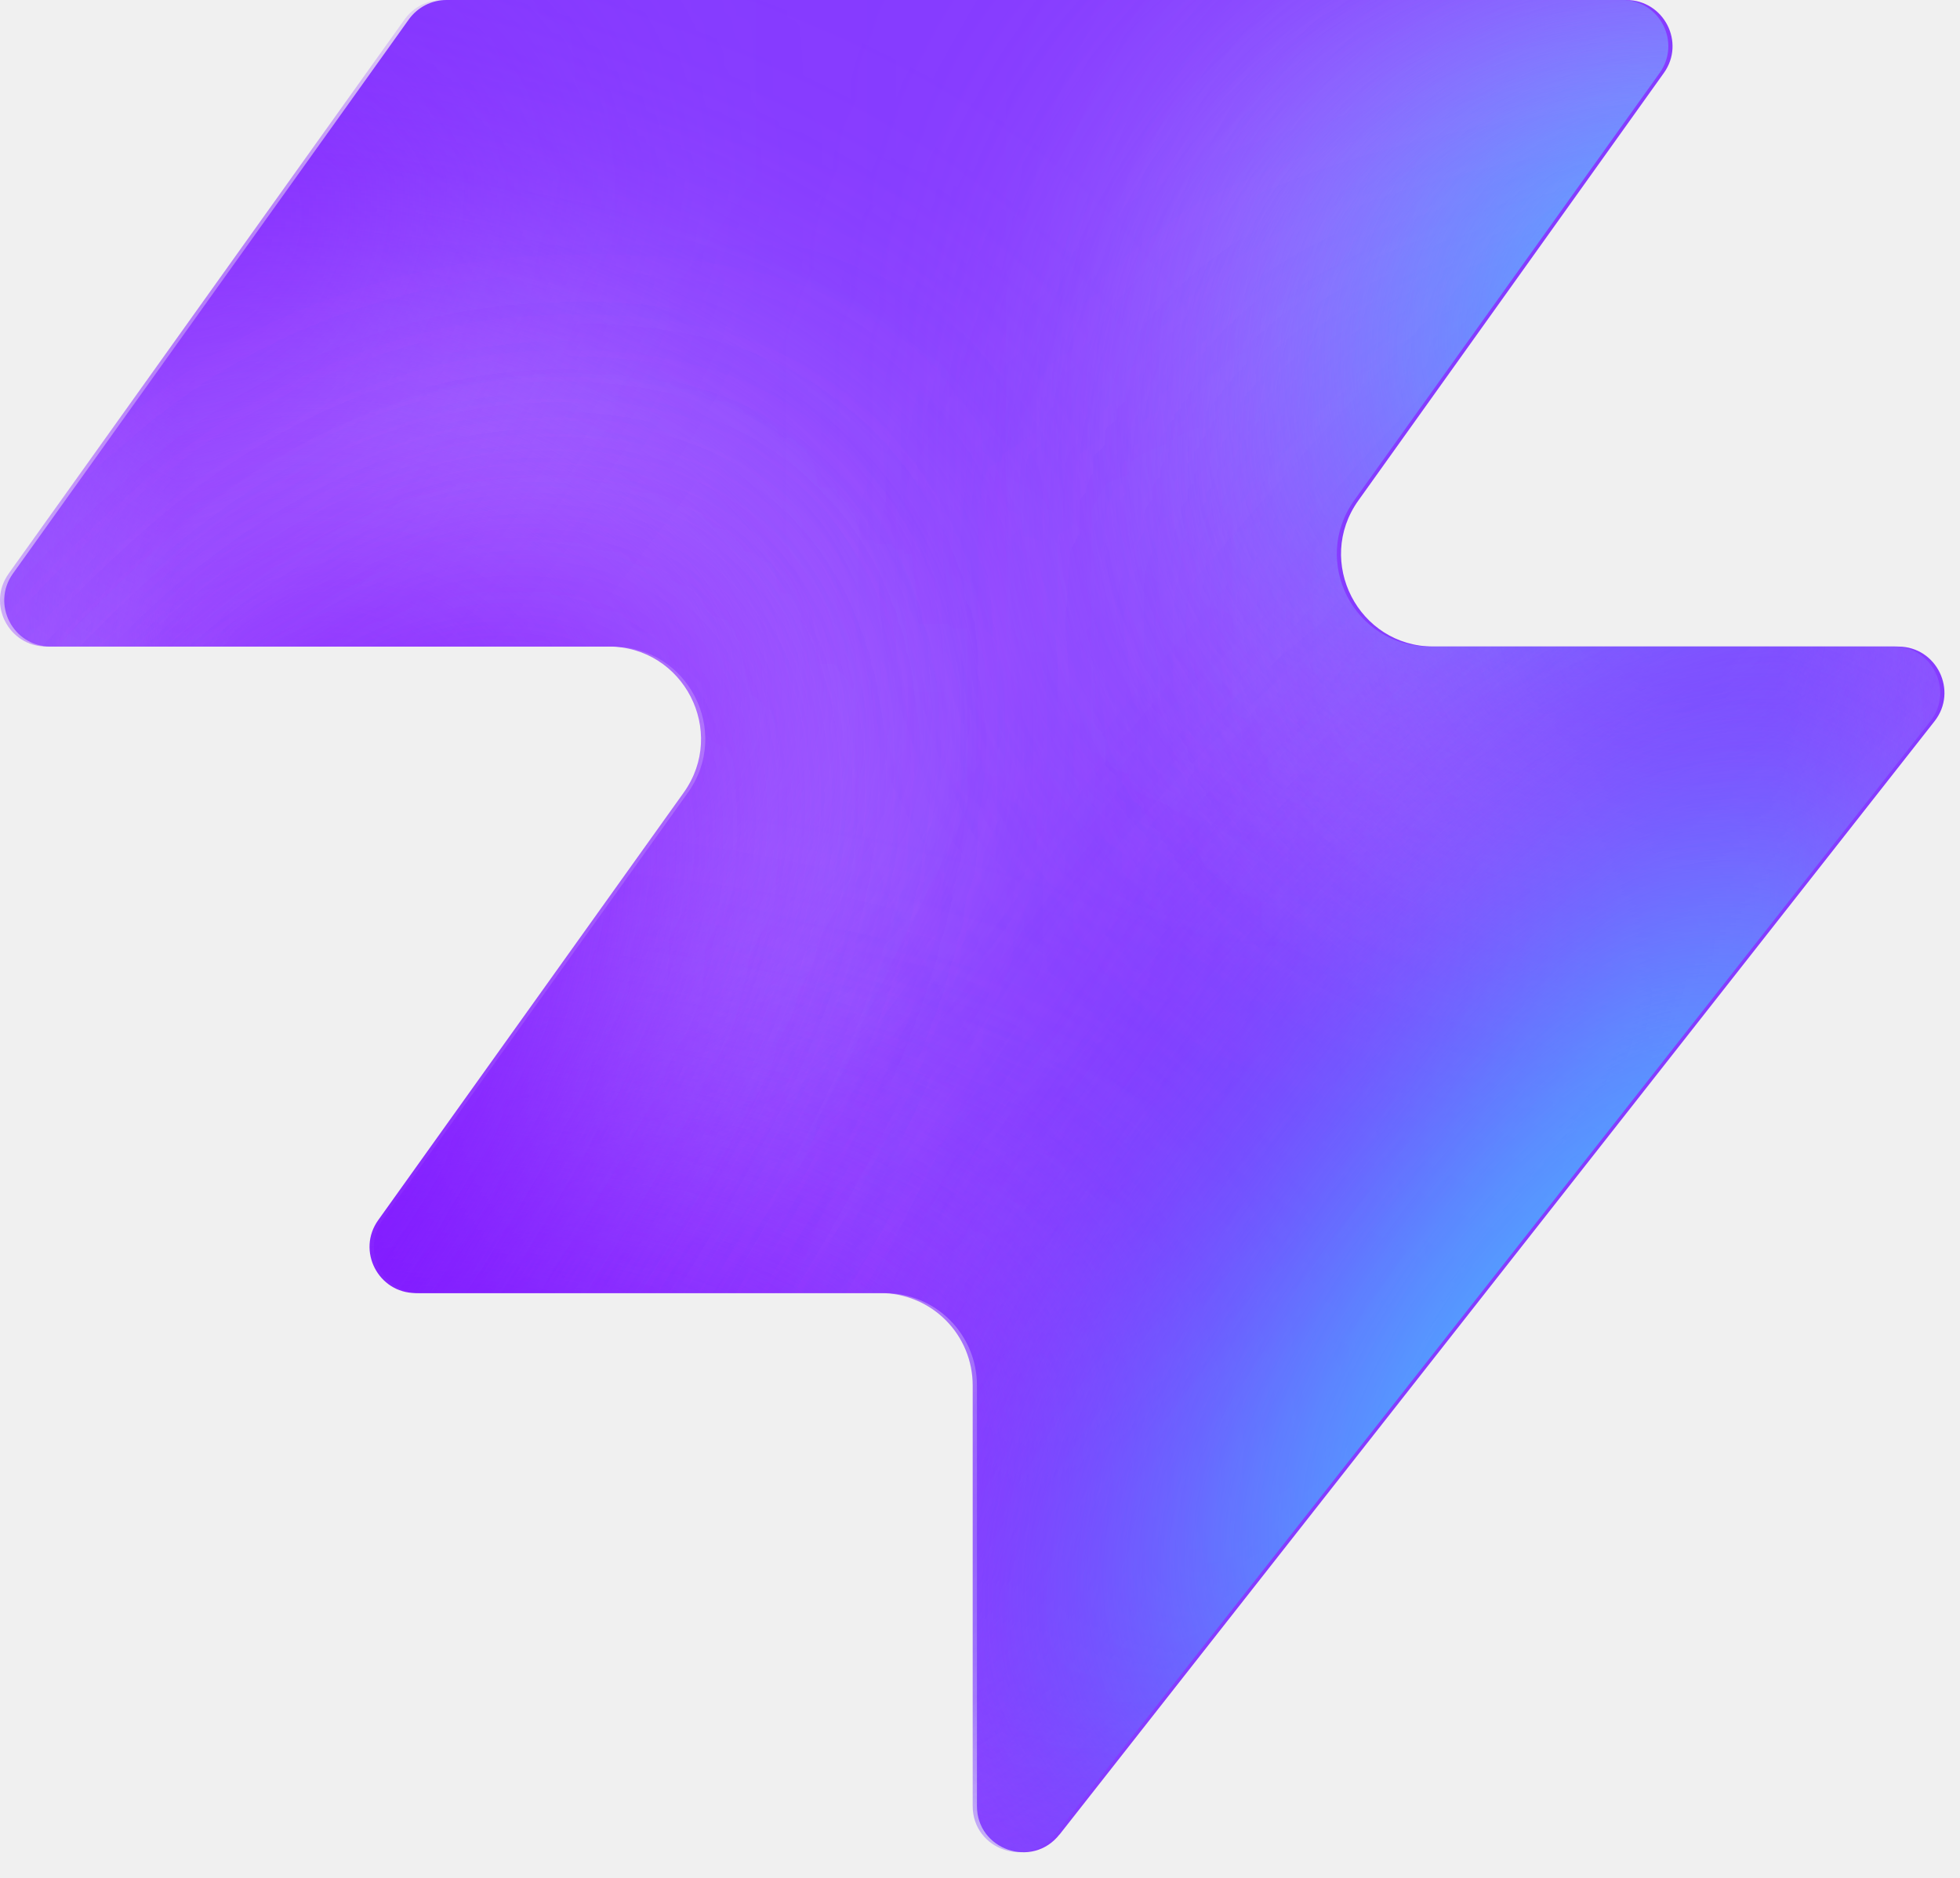
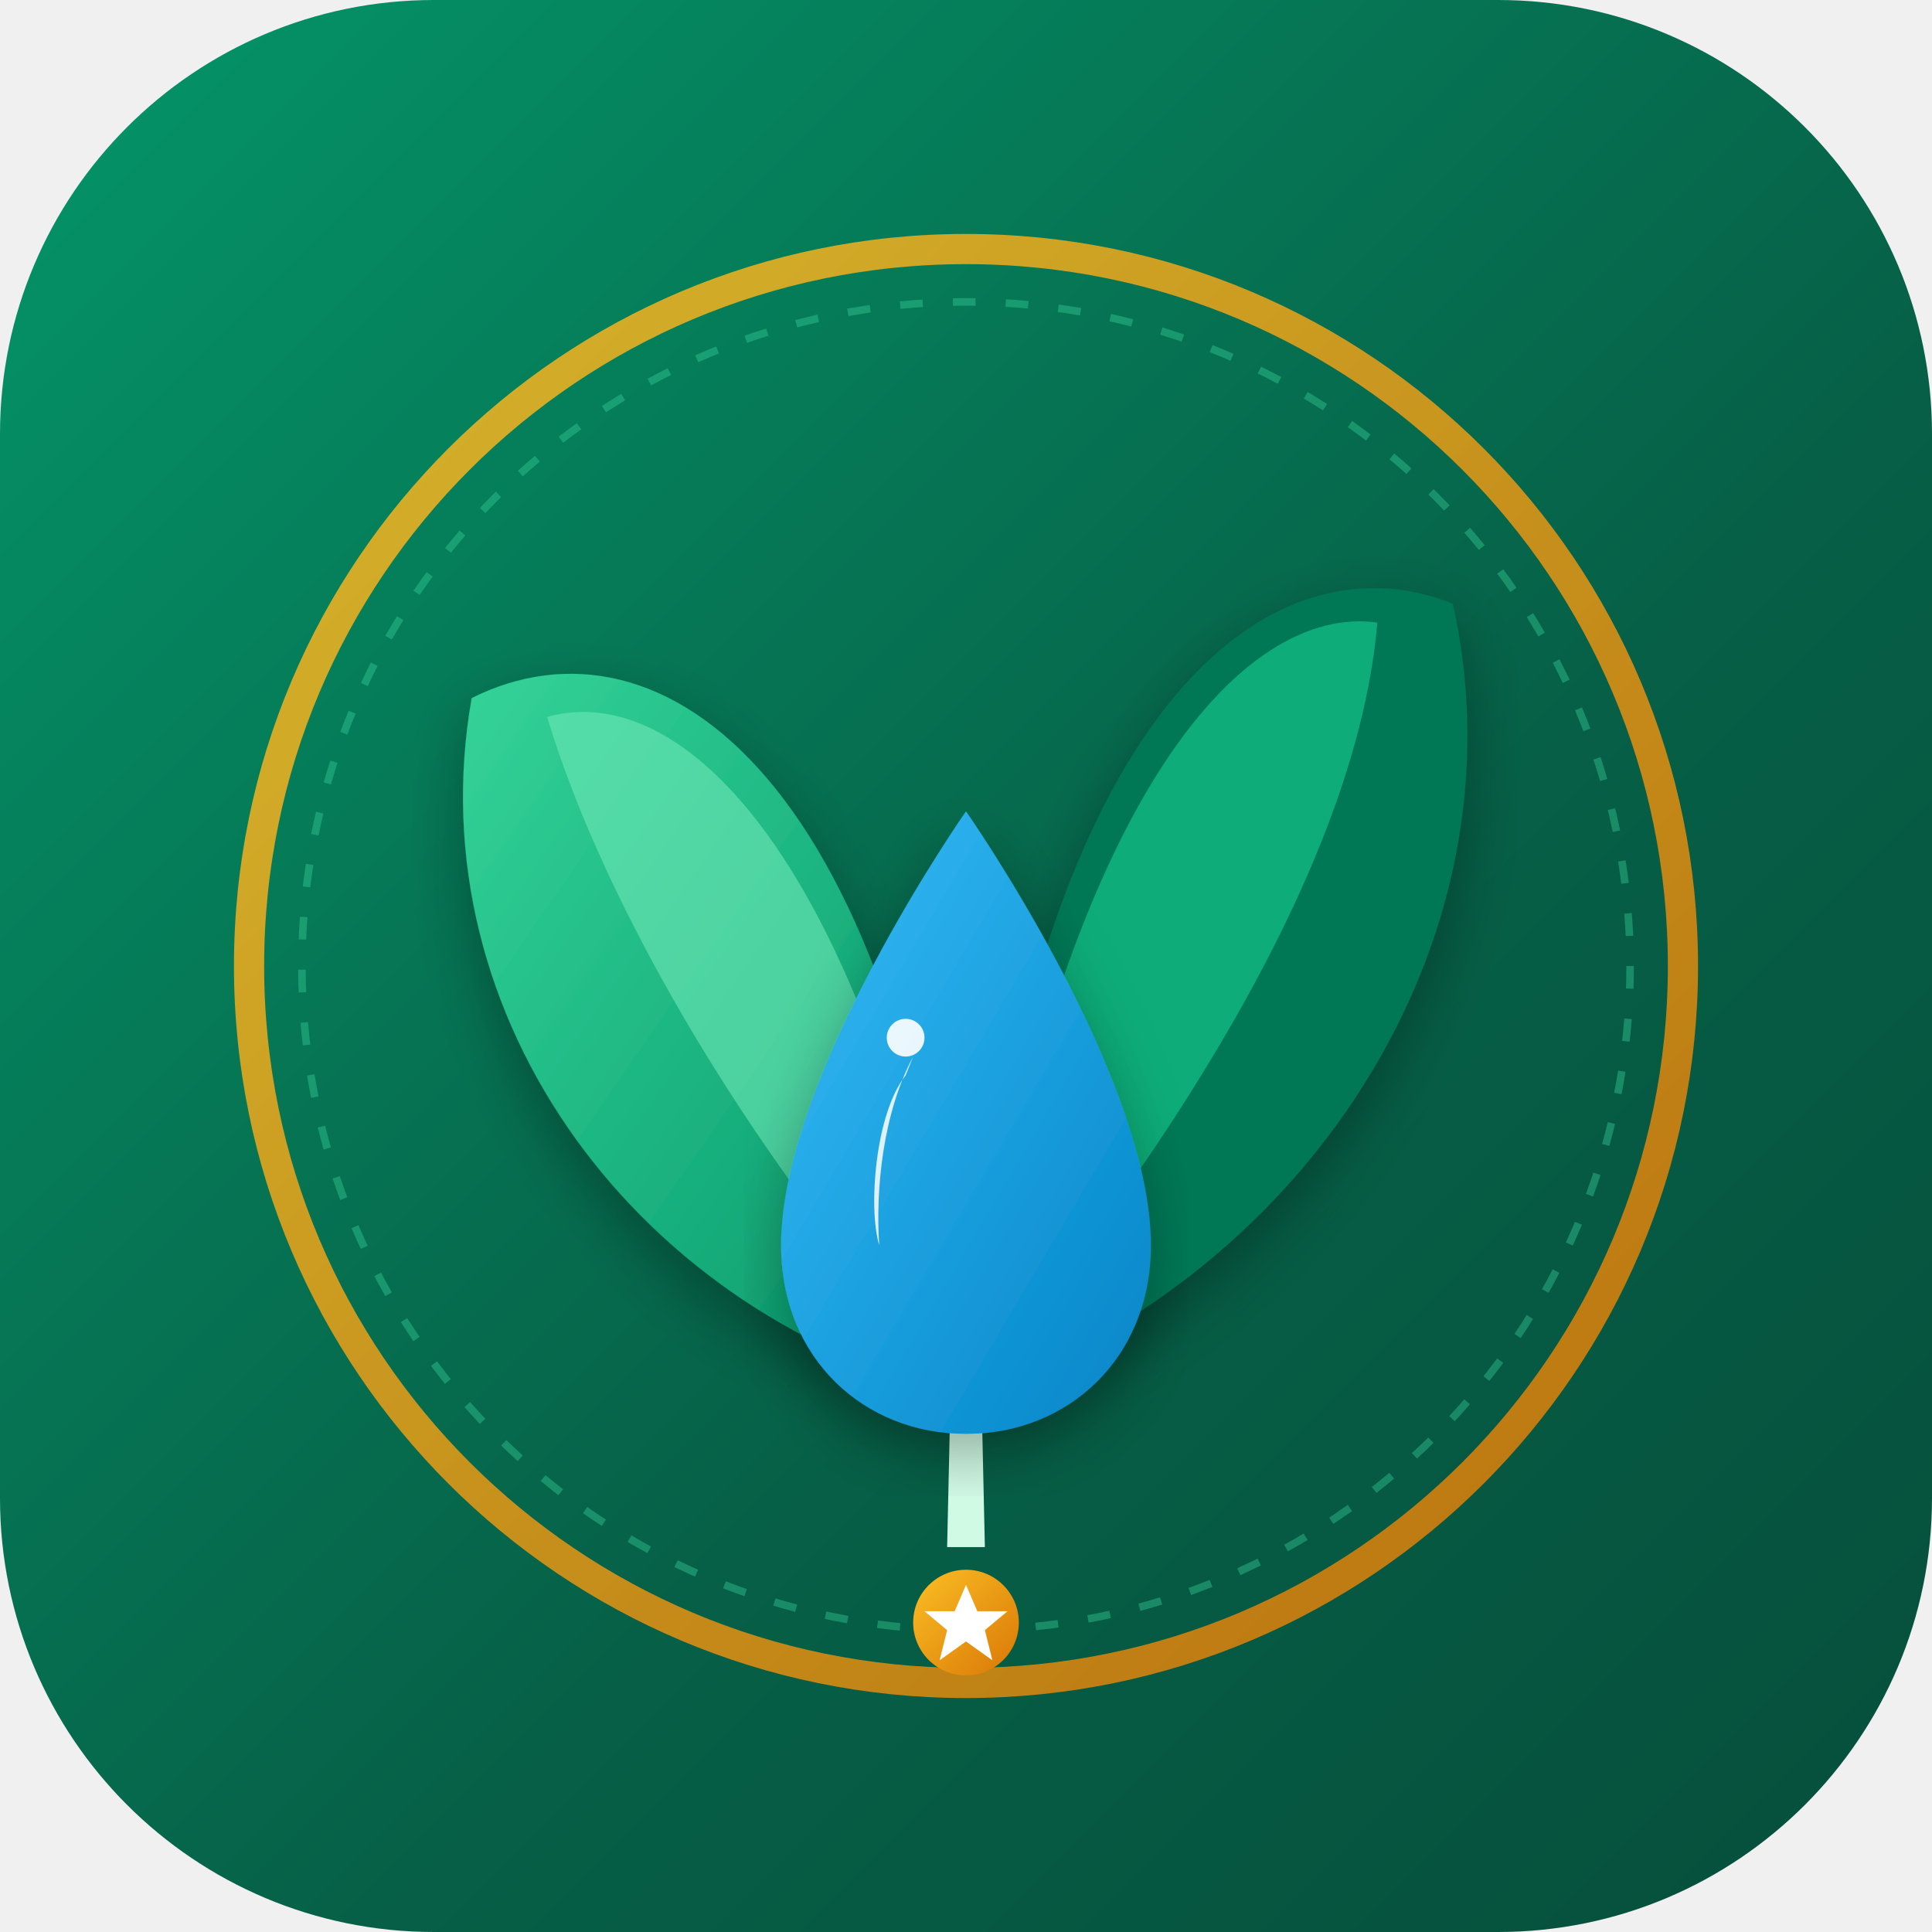
- <svg xmlns="http://www.w3.org/2000/svg" width="48" height="46" fill="none" viewBox="0 0 48 46">
-   <path fill="#863bff" d="M25.946 44.938c-.664.845-2.021.375-2.021-.698V33.937a2.26 2.26 0 0 0-2.262-2.262H10.287c-.92 0-1.456-1.04-.92-1.788l7.48-10.471c1.07-1.497 0-3.578-1.842-3.578H1.237c-.92 0-1.456-1.04-.92-1.788L10.013.474c.214-.297.556-.474.92-.474h28.894c.92 0 1.456 1.04.92 1.788l-7.48 10.471c-1.07 1.498 0 3.579 1.842 3.579h11.377c.943 0 1.473 1.088.89 1.83L25.947 44.94z" style="fill:#863bff;fill:color(display-p3 .525 .23 1);fill-opacity:1" />
-   <mask id="a" width="48" height="46" x="0" y="0" maskUnits="userSpaceOnUse" style="mask-type:alpha">
-     <path fill="#000" d="M25.842 44.938c-.664.844-2.021.375-2.021-.698V33.937a2.26 2.26 0 0 0-2.262-2.262H10.183c-.92 0-1.456-1.04-.92-1.788l7.48-10.471c1.07-1.498 0-3.579-1.842-3.579H1.133c-.92 0-1.456-1.04-.92-1.787L9.91.473c.214-.297.556-.474.92-.474h28.894c.92 0 1.456 1.04.92 1.788l-7.48 10.471c-1.07 1.498 0 3.578 1.842 3.578h11.377c.943 0 1.473 1.088.89 1.832L25.843 44.94z" style="fill:#000;fill-opacity:1" />
-   </mask>
-   <g mask="url(#a)">
-     <g filter="url(#b)">
-       <ellipse cx="5.508" cy="14.704" fill="#ede6ff" rx="5.508" ry="14.704" style="fill:#ede6ff;fill:color(display-p3 .927 .903 1);fill-opacity:1" transform="matrix(.00324 1 1 -.00324 -4.47 31.516)" />
-     </g>
-     <g filter="url(#c)">
-       <ellipse cx="10.399" cy="29.851" fill="#ede6ff" rx="10.399" ry="29.851" style="fill:#ede6ff;fill:color(display-p3 .927 .903 1);fill-opacity:1" transform="matrix(.00324 1 1 -.00324 -39.328 7.883)" />
-     </g>
-     <g filter="url(#d)">
-       <ellipse cx="5.508" cy="30.487" fill="#7e14ff" rx="5.508" ry="30.487" style="fill:#7e14ff;fill:color(display-p3 .492 .077 1);fill-opacity:1" transform="rotate(89.814 -25.913 -14.639)scale(1 -1)" />
-     </g>
-     <g filter="url(#e)">
-       <ellipse cx="5.508" cy="30.599" fill="#7e14ff" rx="5.508" ry="30.599" style="fill:#7e14ff;fill:color(display-p3 .492 .077 1);fill-opacity:1" transform="rotate(89.814 -32.644 -3.334)scale(1 -1)" />
-     </g>
-     <g filter="url(#f)">
-       <ellipse cx="5.508" cy="30.599" fill="#7e14ff" rx="5.508" ry="30.599" style="fill:#7e14ff;fill:color(display-p3 .492 .077 1);fill-opacity:1" transform="matrix(.00324 1 1 -.00324 -34.34 30.47)" />
-     </g>
-     <g filter="url(#g)">
-       <ellipse cx="14.072" cy="22.078" fill="#ede6ff" rx="14.072" ry="22.078" style="fill:#ede6ff;fill:color(display-p3 .927 .903 1);fill-opacity:1" transform="rotate(93.35 24.506 48.493)scale(-1 1)" />
-     </g>
-     <g filter="url(#h)">
-       <ellipse cx="3.47" cy="21.501" fill="#7e14ff" rx="3.47" ry="21.501" style="fill:#7e14ff;fill:color(display-p3 .492 .077 1);fill-opacity:1" transform="rotate(89.009 28.708 47.59)scale(-1 1)" />
-     </g>
-     <g filter="url(#i)">
-       <ellipse cx="3.47" cy="21.501" fill="#7e14ff" rx="3.47" ry="21.501" style="fill:#7e14ff;fill:color(display-p3 .492 .077 1);fill-opacity:1" transform="rotate(89.009 28.708 47.59)scale(-1 1)" />
-     </g>
-     <g filter="url(#j)">
-       <ellipse cx=".387" cy="8.972" fill="#7e14ff" rx="4.407" ry="29.108" style="fill:#7e14ff;fill:color(display-p3 .492 .077 1);fill-opacity:1" transform="rotate(39.51 .387 8.972)" />
-     </g>
-     <g filter="url(#k)">
-       <ellipse cx="47.523" cy="-6.092" fill="#7e14ff" rx="4.407" ry="29.108" style="fill:#7e14ff;fill:color(display-p3 .492 .077 1);fill-opacity:1" transform="rotate(37.892 47.523 -6.092)" />
-     </g>
-     <g filter="url(#l)">
-       <ellipse cx="41.412" cy="6.333" fill="#47bfff" rx="5.971" ry="9.665" style="fill:#47bfff;fill:color(display-p3 .28 .748 1);fill-opacity:1" transform="rotate(37.892 41.412 6.333)" />
-     </g>
-     <g filter="url(#m)">
-       <ellipse cx="-1.879" cy="38.332" fill="#7e14ff" rx="4.407" ry="29.108" style="fill:#7e14ff;fill:color(display-p3 .492 .077 1);fill-opacity:1" transform="rotate(37.892 -1.88 38.332)" />
-     </g>
-     <g filter="url(#n)">
-       <ellipse cx="-1.879" cy="38.332" fill="#7e14ff" rx="4.407" ry="29.108" style="fill:#7e14ff;fill:color(display-p3 .492 .077 1);fill-opacity:1" transform="rotate(37.892 -1.88 38.332)" />
-     </g>
-     <g filter="url(#o)">
-       <ellipse cx="35.651" cy="29.907" fill="#7e14ff" rx="4.407" ry="29.108" style="fill:#7e14ff;fill:color(display-p3 .492 .077 1);fill-opacity:1" transform="rotate(37.892 35.651 29.907)" />
-     </g>
-     <g filter="url(#p)">
-       <ellipse cx="38.418" cy="32.4" fill="#47bfff" rx="5.971" ry="15.297" style="fill:#47bfff;fill:color(display-p3 .28 .748 1);fill-opacity:1" transform="rotate(37.892 38.418 32.4)" />
-     </g>
-   </g>
+ <svg xmlns="http://www.w3.org/2000/svg" viewBox="0 0 512 512" width="512" height="512">
  <defs>
-     <filter id="b" width="60.045" height="41.654" x="-19.77" y="16.149" color-interpolation-filters="sRGB" filterUnits="userSpaceOnUse">
-       <feFlood flood-opacity="0" result="BackgroundImageFix" />
-       <feBlend in="SourceGraphic" in2="BackgroundImageFix" result="shape" />
-       <feGaussianBlur result="effect1_foregroundBlur_2002_17158" stdDeviation="7.659" />
-     </filter>
-     <filter id="c" width="90.34" height="51.437" x="-54.613" y="-7.533" color-interpolation-filters="sRGB" filterUnits="userSpaceOnUse">
-       <feFlood flood-opacity="0" result="BackgroundImageFix" />
-       <feBlend in="SourceGraphic" in2="BackgroundImageFix" result="shape" />
-       <feGaussianBlur result="effect1_foregroundBlur_2002_17158" stdDeviation="7.659" />
-     </filter>
-     <filter id="d" width="79.355" height="29.4" x="-49.64" y="2.03" color-interpolation-filters="sRGB" filterUnits="userSpaceOnUse">
-       <feFlood flood-opacity="0" result="BackgroundImageFix" />
-       <feBlend in="SourceGraphic" in2="BackgroundImageFix" result="shape" />
-       <feGaussianBlur result="effect1_foregroundBlur_2002_17158" stdDeviation="4.596" />
-     </filter>
-     <filter id="e" width="79.579" height="29.4" x="-45.045" y="20.029" color-interpolation-filters="sRGB" filterUnits="userSpaceOnUse">
-       <feFlood flood-opacity="0" result="BackgroundImageFix" />
-       <feBlend in="SourceGraphic" in2="BackgroundImageFix" result="shape" />
-       <feGaussianBlur result="effect1_foregroundBlur_2002_17158" stdDeviation="4.596" />
-     </filter>
-     <filter id="f" width="79.579" height="29.4" x="-43.513" y="21.178" color-interpolation-filters="sRGB" filterUnits="userSpaceOnUse">
-       <feFlood flood-opacity="0" result="BackgroundImageFix" />
-       <feBlend in="SourceGraphic" in2="BackgroundImageFix" result="shape" />
-       <feGaussianBlur result="effect1_foregroundBlur_2002_17158" stdDeviation="4.596" />
-     </filter>
-     <filter id="g" width="74.749" height="58.852" x="15.756" y="-17.901" color-interpolation-filters="sRGB" filterUnits="userSpaceOnUse">
-       <feFlood flood-opacity="0" result="BackgroundImageFix" />
-       <feBlend in="SourceGraphic" in2="BackgroundImageFix" result="shape" />
-       <feGaussianBlur result="effect1_foregroundBlur_2002_17158" stdDeviation="7.659" />
-     </filter>
-     <filter id="h" width="61.377" height="25.362" x="23.548" y="2.284" color-interpolation-filters="sRGB" filterUnits="userSpaceOnUse">
-       <feFlood flood-opacity="0" result="BackgroundImageFix" />
-       <feBlend in="SourceGraphic" in2="BackgroundImageFix" result="shape" />
-       <feGaussianBlur result="effect1_foregroundBlur_2002_17158" stdDeviation="4.596" />
-     </filter>
-     <filter id="i" width="61.377" height="25.362" x="23.548" y="2.284" color-interpolation-filters="sRGB" filterUnits="userSpaceOnUse">
-       <feFlood flood-opacity="0" result="BackgroundImageFix" />
-       <feBlend in="SourceGraphic" in2="BackgroundImageFix" result="shape" />
-       <feGaussianBlur result="effect1_foregroundBlur_2002_17158" stdDeviation="4.596" />
-     </filter>
-     <filter id="j" width="56.045" height="63.649" x="-27.636" y="-22.853" color-interpolation-filters="sRGB" filterUnits="userSpaceOnUse">
-       <feFlood flood-opacity="0" result="BackgroundImageFix" />
-       <feBlend in="SourceGraphic" in2="BackgroundImageFix" result="shape" />
-       <feGaussianBlur result="effect1_foregroundBlur_2002_17158" stdDeviation="4.596" />
-     </filter>
-     <filter id="k" width="54.814" height="64.646" x="20.116" y="-38.415" color-interpolation-filters="sRGB" filterUnits="userSpaceOnUse">
-       <feFlood flood-opacity="0" result="BackgroundImageFix" />
-       <feBlend in="SourceGraphic" in2="BackgroundImageFix" result="shape" />
-       <feGaussianBlur result="effect1_foregroundBlur_2002_17158" stdDeviation="4.596" />
-     </filter>
-     <filter id="l" width="33.541" height="35.313" x="24.641" y="-11.323" color-interpolation-filters="sRGB" filterUnits="userSpaceOnUse">
-       <feFlood flood-opacity="0" result="BackgroundImageFix" />
-       <feBlend in="SourceGraphic" in2="BackgroundImageFix" result="shape" />
-       <feGaussianBlur result="effect1_foregroundBlur_2002_17158" stdDeviation="4.596" />
-     </filter>
-     <filter id="m" width="54.814" height="64.646" x="-29.286" y="6.009" color-interpolation-filters="sRGB" filterUnits="userSpaceOnUse">
-       <feFlood flood-opacity="0" result="BackgroundImageFix" />
-       <feBlend in="SourceGraphic" in2="BackgroundImageFix" result="shape" />
-       <feGaussianBlur result="effect1_foregroundBlur_2002_17158" stdDeviation="4.596" />
-     </filter>
-     <filter id="n" width="54.814" height="64.646" x="-29.286" y="6.009" color-interpolation-filters="sRGB" filterUnits="userSpaceOnUse">
-       <feFlood flood-opacity="0" result="BackgroundImageFix" />
-       <feBlend in="SourceGraphic" in2="BackgroundImageFix" result="shape" />
-       <feGaussianBlur result="effect1_foregroundBlur_2002_17158" stdDeviation="4.596" />
-     </filter>
-     <filter id="o" width="54.814" height="64.646" x="8.244" y="-2.416" color-interpolation-filters="sRGB" filterUnits="userSpaceOnUse">
-       <feFlood flood-opacity="0" result="BackgroundImageFix" />
-       <feBlend in="SourceGraphic" in2="BackgroundImageFix" result="shape" />
-       <feGaussianBlur result="effect1_foregroundBlur_2002_17158" stdDeviation="4.596" />
-     </filter>
-     <filter id="p" width="39.409" height="43.623" x="18.713" y="10.588" color-interpolation-filters="sRGB" filterUnits="userSpaceOnUse">
-       <feFlood flood-opacity="0" result="BackgroundImageFix" />
-       <feBlend in="SourceGraphic" in2="BackgroundImageFix" result="shape" />
-       <feGaussianBlur result="effect1_foregroundBlur_2002_17158" stdDeviation="4.596" />
+     <linearGradient id="bgGrad" x1="0%" y1="0%" x2="100%" y2="100%">
+       <stop offset="0%" stop-color="#059669" />
+       <stop offset="60%" stop-color="#065f46" />
+       <stop offset="100%" stop-color="#064e3b" />
+     </linearGradient>
+     <linearGradient id="leafGrad" x1="0%" y1="0%" x2="100%" y2="100%">
+       <stop offset="0%" stop-color="#34d399" />
+       <stop offset="100%" stop-color="#059669" />
+     </linearGradient>
+     <linearGradient id="dropGrad" x1="0%" y1="0%" x2="100%" y2="100%">
+       <stop offset="0%" stop-color="#38bdf8" />
+       <stop offset="100%" stop-color="#0284c7" />
+     </linearGradient>
+     <linearGradient id="goldGrad" x1="0%" y1="0%" x2="100%" y2="100%">
+       <stop offset="0%" stop-color="#fbbf24" />
+       <stop offset="100%" stop-color="#d97706" />
+     </linearGradient>
+     <filter id="shadow" x="-10%" y="-10%" width="120%" height="120%">
+       <feDropShadow dx="0" dy="6" stdDeviation="8" flood-color="#000000" flood-opacity="0.3" />
    </filter>
  </defs>
+   <rect width="512" height="512" rx="115" fill="url(#bgGrad)" />
+   <circle cx="256" cy="256" r="190" fill="none" stroke="url(#goldGrad)" stroke-width="8" opacity="0.85" />
+   <circle cx="256" cy="256" r="176" fill="none" stroke="#34d399" stroke-width="2" stroke-dasharray="6 8" opacity="0.4" />
+   <path d="M256,370 C170,350 110,270 125,185 C175,160 240,205 256,370 Z" fill="url(#leafGrad)" filter="url(#shadow)" />
+   <path d="M256,370 C200,310 160,240 145,190 C180,180 230,225 256,370 Z" fill="#6ee7b7" opacity="0.6" />
+   <path d="M256,370 C345,340 405,250 385,160 C335,140 270,190 256,370 Z" fill="#047857" filter="url(#shadow)" />
+   <path d="M256,370 C315,300 360,225 365,165 C330,160 280,210 256,370 Z" fill="#10b981" opacity="0.8" />
+   <path d="M251,410 L261,410 L259,320 L256,220 L253,320 Z" fill="#d1fae5" />
+   <path d="M256,215 C256,215 305,285 305,330 C305,360 283,380 256,380 C229,380 207,360 207,330 C207,285 256,215 256,215 Z" fill="url(#dropGrad)" filter="url(#shadow)" />
+   <path d="M242,280 C234,295 232,315 233,330 C230,320 232,295 240,285 Z" fill="#ffffff" opacity="0.85" />
+   <circle cx="240" cy="275" r="5" fill="#ffffff" opacity="0.9" />
+   <circle cx="256" cy="430" r="14" fill="url(#goldGrad)" />
+   <polygon points="256,420 259,427 267,427 261,432 263,440 256,435 249,440 251,432 245,427 253,427" fill="#ffffff" />
</svg>
